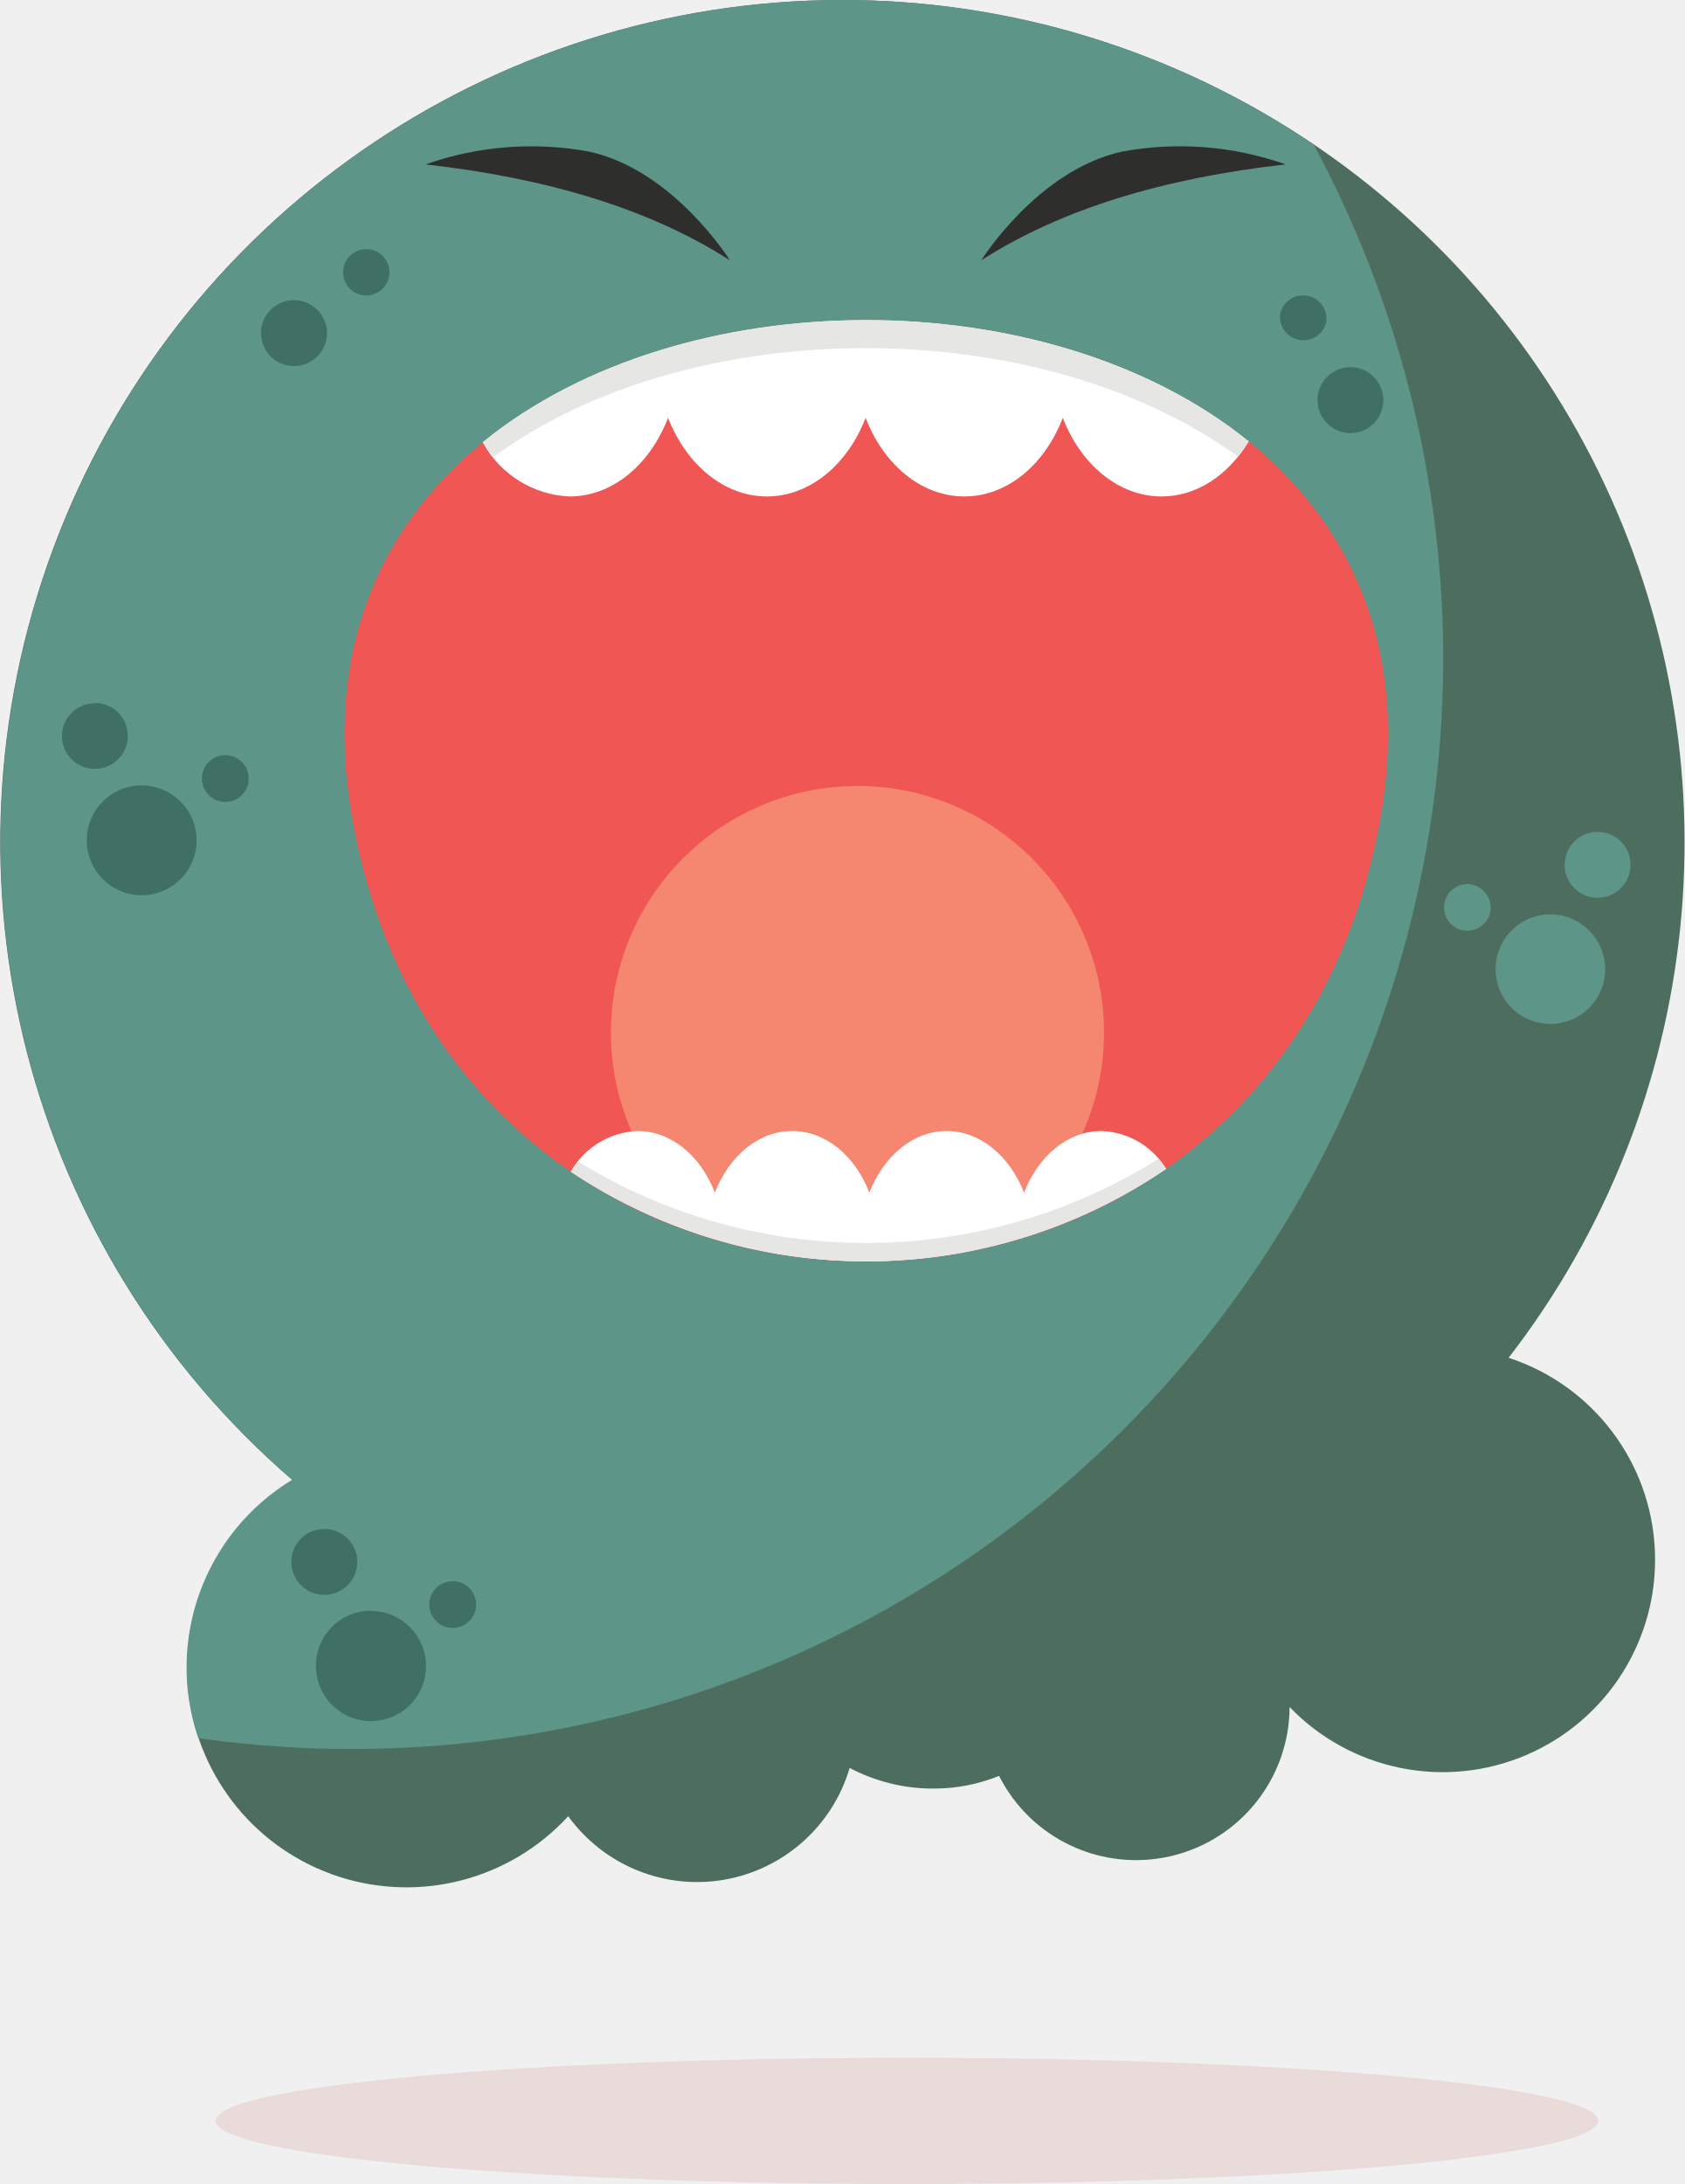
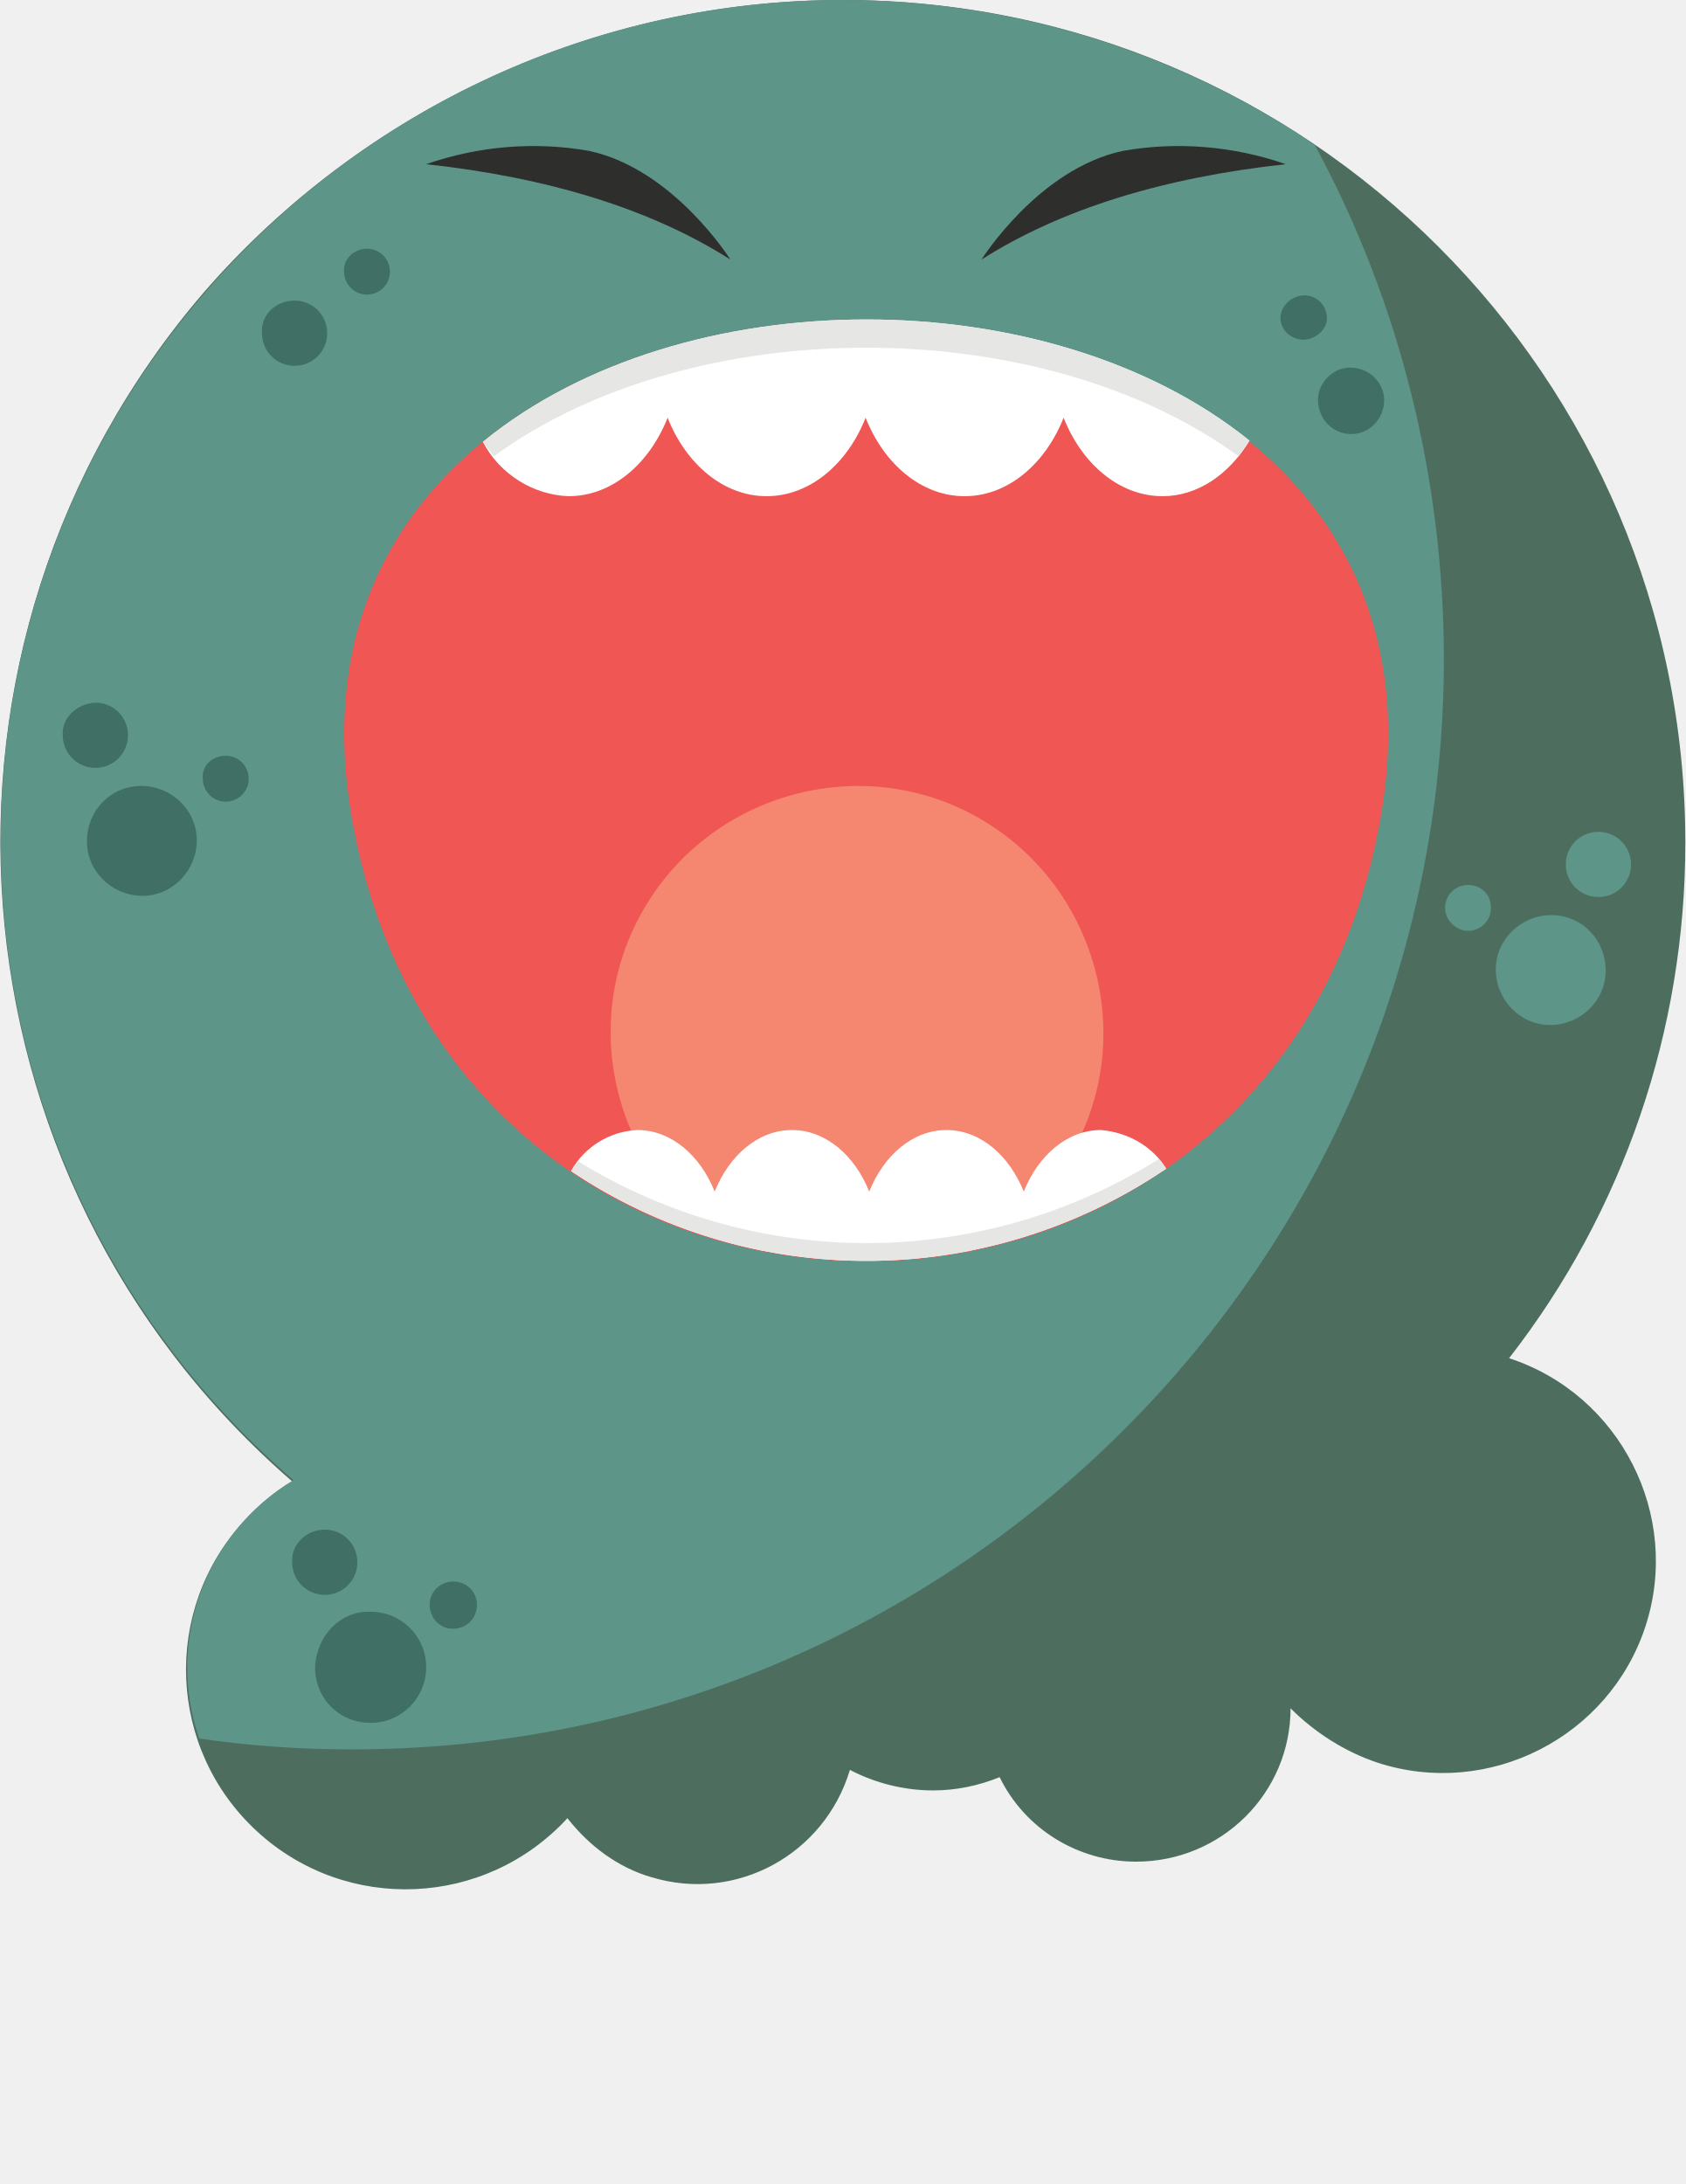
- <svg xmlns="http://www.w3.org/2000/svg" viewBox="0 0 139.55 180.94">
-   <defs>
-     <style>.cls-1{fill:#4d6e5f;}.cls-1,.cls-2,.cls-3,.cls-4,.cls-5,.cls-6,.cls-7,.cls-8,.cls-9{fill-rule:evenodd;}.cls-2{fill:#5d9589;}.cls-3{fill:#f05653;}.cls-4{fill:#f58670;}.cls-5{fill:#fff;}.cls-6{fill:#e6e6e5;}.cls-7{fill:#2e2e2c;}.cls-8{fill:#3f6f65;}.cls-9{fill:#e8dbda;}</style>
-   </defs>
-   <g id="Layer_2" data-name="Layer 2">
+ <svg xmlns="http://www.w3.org/2000/svg" version="1.1" id="Layer_1" x="0px" y="0px" viewBox="0 0 139.6 180.9" style="enable-background:new 0 0 139.6 180.9;" xml:space="preserve">
+   <style type="text/css">
+ 	.st0{fill:#4D6E5F;}
+ 	.st1{fill:#5D9589;}
+ 	.st2{fill:#F05653;}
+ 	.st3{fill:#F58670;}
+ 	.st4{fill:#FFFFFF;}
+ 	.st5{fill:#E6E6E5;}
+ 	.st6{fill:#2E2E2C;}
+ 	.st7{fill:#3F6F65;}
+ </style>
+   <g id="Layer_2_1_">
    <g id="OBJECTS">
-       <path class="cls-1" d="M69.77,0A69.8,69.8,0,0,1,125,112.49a17.6,17.6,0,1,1-18.15,28.93,12.72,12.72,0,0,1-24.07,5.71,14.42,14.42,0,0,1-5.46,1.05,14.77,14.77,0,0,1-6.92-1.71,13.18,13.18,0,0,1-23.32,4,18.18,18.18,0,1,1-22.83-27.83A69.78,69.78,0,0,1,69.77,0Z" />
-       <path class="cls-2" d="M69.77,0a69.42,69.42,0,0,1,39.09,12,90,90,0,0,1,10.72,42.7A90.42,90.42,0,0,1,16.43,144a18.18,18.18,0,0,1,7.79-21.41A69.78,69.78,0,0,1,69.77,0Z" />
-       <path class="cls-3" d="M29.14,67.52c-9.3-54.66,94.58-54.66,85.28,0-8.4,49.31-76.88,49.31-85.28,0Z" />
-       <path class="cls-4" d="M80.53,103.64a44.75,44.75,0,0,1-20-.58,20.43,20.43,0,1,1,20,.58Z" />
-       <path class="cls-5" d="M96.62,96.84a44.09,44.09,0,0,1-49.33.23,6.68,6.68,0,0,1,5.54-3.37c2.79,0,5.24,2.08,6.4,5.11,1.16-3,3.59-5.11,6.4-5.11s5.24,2.08,6.4,5.11c1.16-3,3.61-5.11,6.4-5.11s5.24,2.08,6.42,5.11c1.16-3,3.59-5.11,6.4-5.11a6.53,6.53,0,0,1,5.37,3.14Z" />
-       <path class="cls-6" d="M96.62,96.84a44.09,44.09,0,0,1-49.33.23,9,9,0,0,1,.6-.84A45.59,45.59,0,0,0,96,96a9.24,9.24,0,0,1,.62.82Z" />
-       <path class="cls-5" d="M40,36.64c16.53-13.47,46.88-13.49,63.46-.07-1.68,2.77-4.27,4.56-7.22,4.56-3.58,0-6.7-2.67-8.18-6.51-1.48,3.84-4.57,6.51-8.16,6.51s-6.7-2.67-8.18-6.51c-1.48,3.84-4.6,6.51-8.18,6.51s-6.68-2.67-8.19-6.51c-1.48,3.84-4.57,6.51-8.16,6.51A8.59,8.59,0,0,1,40,36.64Z" />
-       <path class="cls-6" d="M40,36.64c16.53-13.47,46.88-13.49,63.46-.07a11.88,11.88,0,0,1-.88,1.27c-16.45-12-45.27-12-61.68,0a10.66,10.66,0,0,1-.9-1.24Z" />
-       <path class="cls-7" d="M106.52,13.62c-10.07,1.13-18.58,3.69-25.21,7.94,0,0,4.66-7.47,11.66-9a26.3,26.3,0,0,1,13.55,1.06Z" />
-       <path class="cls-7" d="M35.26,13.62c10.07,1.13,18.58,3.69,25.21,7.94,0,0-4.65-7.47-11.66-9a26.35,26.35,0,0,0-13.55,1.06Z" />
-       <path class="cls-8" d="M11.73,65.07A4.55,4.55,0,1,1,7.19,69.6a4.54,4.54,0,0,1,4.54-4.53Z" />
-       <path class="cls-8" d="M7.86,58.24A2.73,2.73,0,1,1,5.13,61a2.72,2.72,0,0,1,2.73-2.73Z" />
-       <path class="cls-8" d="M18.66,62.56a1.94,1.94,0,1,1-1.93,1.93,1.93,1.93,0,0,1,1.93-1.93Z" />
-       <path class="cls-2" d="M128.51,75.75A4.54,4.54,0,1,0,133,80.3a4.55,4.55,0,0,0-4.53-4.55Z" />
-       <path class="cls-2" d="M132.37,68.92a2.73,2.73,0,1,0,2.73,2.72,2.72,2.72,0,0,0-2.73-2.72Z" />
-       <path class="cls-2" d="M121.57,73.25a1.93,1.93,0,1,0,1.94,1.94,1.93,1.93,0,0,0-1.94-1.94Z" />
-       <path class="cls-8" d="M24.35,24.87a2.73,2.73,0,1,1-2.72,2.73,2.71,2.71,0,0,1,2.72-2.73Z" />
-       <path class="cls-8" d="M30.37,20.64a1.92,1.92,0,1,1-1.94,1.91,1.92,1.92,0,0,1,1.94-1.91Z" />
-       <path class="cls-8" d="M109.2,32.69a2.73,2.73,0,1,1,2.22,3.15,2.74,2.74,0,0,1-2.22-3.15Z" />
-       <path class="cls-8" d="M106.07,26a1.94,1.94,0,0,1,3.82.66,1.94,1.94,0,0,1-3.82-.66Z" />
-       <path class="cls-9" d="M75.14,170.48c31.64,0,57.28,2.34,57.28,5.22s-25.64,5.24-57.28,5.24-57.27-2.35-57.27-5.24,25.64-5.22,57.27-5.22Z" />
-       <path class="cls-8" d="M30.73,133.47A4.56,4.56,0,1,1,26.18,138a4.55,4.55,0,0,1,4.55-4.56Z" />
-       <path class="cls-8" d="M26.87,126.67a2.73,2.73,0,1,1-2.73,2.72,2.72,2.72,0,0,1,2.73-2.72Z" />
-       <path class="cls-8" d="M37.65,131a1.94,1.94,0,0,1,0,3.87,1.94,1.94,0,1,1,0-3.87Z" />
+       <path class="st0" d="M69.8,0c38.5,0,69.8,31.2,69.8,69.8c0,15.5-5.1,30.5-14.6,42.7c9.2,3,14.3,13,11.3,22.2    c-3,9.2-13,14.3-22.2,11.3c-2.7-0.9-5.2-2.5-7.2-4.5c0,7-5.7,12.7-12.8,12.7c-4.8,0-9.2-2.7-11.3-7c-1.7,0.7-3.6,1.1-5.5,1.1    c-2.4,0-4.8-0.6-6.9-1.7c-2.1,7-9.4,11-16.4,8.9c-2.8-0.8-5.2-2.6-7-4.9c-6.8,7.4-18.3,7.9-25.7,1.1c-7.4-6.8-7.9-18.3-1.1-25.7    c1.2-1.3,2.5-2.4,4-3.3C-4.9,97.5-8.2,53.4,16.9,24.2C30.2,8.9,49.5,0,69.8,0z" />
+       <path class="st1" d="M69.8,0c13.9,0,27.6,4.2,39.1,12c7.1,13.1,10.7,27.8,10.7,42.7c-0.1,49.9-40.7,90.3-90.6,90.2    c-4.2,0-8.4-0.3-12.5-0.9c-2.8-8.1,0.5-17,7.8-21.4C-4.9,97.4-8.2,53.3,17,24.2C30.3,8.8,49.5,0,69.8,0z" />
+       <path class="st2" d="M29.1,67.5c-9.3-54.7,94.6-54.7,85.3,0C106,116.8,37.5,116.8,29.1,67.5z" />
+       <path class="st3" d="M80.5,103.6c-6.6,1.3-13.5,1.1-20-0.6c-9.7-5.8-12.8-18.4-7-28s18.4-12.8,28-7s12.8,18.4,7,28    C86.6,99.3,83.9,101.9,80.5,103.6z" />
+       <path class="st4" d="M96.6,96.8c-14.9,10.1-34.4,10.2-49.3,0.2c1.1-2,3.2-3.3,5.5-3.4c2.8,0,5.2,2.1,6.4,5.1    c1.2-3,3.6-5.1,6.4-5.1c2.8,0,5.2,2.1,6.4,5.1c1.2-3,3.6-5.1,6.4-5.1s5.2,2.1,6.4,5.1c1.2-3,3.6-5.1,6.4-5.1    C93.5,93.8,95.5,95,96.6,96.8z" />
+       <path class="st5" d="M96.6,96.8c-14.9,10.1-34.4,10.2-49.3,0.2c0.2-0.3,0.4-0.6,0.6-0.8c14.8,9.1,33.4,9,48.1-0.2    C96.2,96.3,96.4,96.5,96.6,96.8L96.6,96.8z" />
+       <path class="st4" d="M40,36.6c16.5-13.5,46.9-13.5,63.5-0.1c-1.7,2.8-4.3,4.6-7.2,4.6c-3.6,0-6.7-2.7-8.2-6.5    c-1.5,3.8-4.6,6.5-8.2,6.5s-6.7-2.7-8.2-6.5c-1.5,3.8-4.6,6.5-8.2,6.5s-6.7-2.7-8.2-6.5c-1.5,3.8-4.6,6.5-8.2,6.5    C44.2,41,41.4,39.3,40,36.6z" />
+       <path class="st5" d="M40,36.6c16.5-13.5,46.9-13.5,63.5-0.1c-0.3,0.4-0.6,0.9-0.9,1.3c-16.4-12-45.3-12-61.7,0    C40.6,37.4,40.3,37,40,36.6L40,36.6z" />
+       <path class="st6" d="M106.5,13.6c-10.1,1.1-18.6,3.7-25.2,7.9c0,0,4.7-7.5,11.7-9C97.5,11.7,102.2,12.1,106.5,13.6z" />
+       <path class="st6" d="M35.3,13.6c10.1,1.1,18.6,3.7,25.2,7.9c0,0-4.7-7.5-11.7-9C44.3,11.7,39.6,12.1,35.3,13.6z" />
+       <path class="st7" d="M11.7,65.1c2.5,0,4.6,2,4.6,4.5c0,2.5-2,4.6-4.5,4.6c-2.5,0-4.6-2-4.6-4.5c0,0,0,0,0,0    C7.2,67.1,9.2,65.1,11.7,65.1z" />
+       <path class="st7" d="M7.9,58.2c1.5,0,2.7,1.2,2.7,2.7c0,1.5-1.2,2.7-2.7,2.7c-1.5,0-2.7-1.2-2.7-2.7C5.1,59.5,6.3,58.3,7.9,58.2    C7.8,58.3,7.9,58.3,7.9,58.2L7.9,58.2z" />
+       <path class="st7" d="M18.7,62.6c1.1,0,1.9,0.9,1.9,1.9c0,1.1-0.9,1.9-1.9,1.9c-1.1,0-1.9-0.9-1.9-1.9c0,0,0,0,0,0    C16.7,63.4,17.6,62.6,18.7,62.6C18.7,62.6,18.7,62.6,18.7,62.6z" />
+       <path class="st1" d="M128.5,75.8c-2.5,0-4.6,2-4.6,4.5c0,2.5,2,4.6,4.5,4.6c2.5,0,4.6-2,4.6-4.5c0,0,0,0,0,0    C133,77.8,131,75.8,128.5,75.8L128.5,75.8z" />
+       <path class="st1" d="M132.4,68.9c-1.5,0-2.7,1.2-2.7,2.7c0,1.5,1.2,2.7,2.7,2.7s2.7-1.2,2.7-2.7c0,0,0,0,0,0    C135.1,70.1,133.9,68.9,132.4,68.9C132.4,68.9,132.4,68.9,132.4,68.9z" />
+       <path class="st1" d="M121.6,73.3c-1.1,0-1.9,0.9-1.9,1.9s0.9,1.9,1.9,1.9c1.1,0,1.9-0.9,1.9-1.9C123.5,74.1,122.7,73.3,121.6,73.3    C121.6,73.2,121.6,73.2,121.6,73.3z" />
+       <path class="st7" d="M24.4,24.9c1.5,0,2.7,1.2,2.7,2.7c0,1.5-1.2,2.7-2.7,2.7c-1.5,0-2.7-1.2-2.7-2.7c0,0,0,0,0,0    C21.6,26.1,22.8,24.9,24.4,24.9C24.3,24.9,24.3,24.9,24.4,24.9z" />
+       <path class="st7" d="M30.4,20.6c1.1,0,1.9,0.9,1.9,1.9c0,1.1-0.9,1.9-1.9,1.9c-1.1,0-1.9-0.9-1.9-1.9    C28.4,21.5,29.3,20.6,30.4,20.6C30.4,20.6,30.4,20.6,30.4,20.6z" />
+       <path class="st7" d="M109.2,32.7c0.3-1.5,1.7-2.5,3.2-2.2s2.5,1.7,2.2,3.2c-0.3,1.5-1.7,2.5-3.2,2.2c0,0,0,0,0,0    C109.9,35.6,109,34.2,109.2,32.7z" />
+       <path class="st7" d="M106.1,26c0.2-1,1.3-1.7,2.3-1.5c1,0.2,1.6,1.1,1.5,2.1c-0.2,1-1.3,1.7-2.3,1.5C106.6,27.9,105.9,27,106.1,26    z" />
+       <path class="st7" d="M30.7,133.5c2.5,0,4.6,2,4.6,4.6c0,2.5-2,4.6-4.6,4.6s-4.6-2-4.6-4.6c0,0,0,0,0,0    C26.2,135.5,28.2,133.4,30.7,133.5C30.7,133.4,30.7,133.4,30.7,133.5L30.7,133.5z" />
+       <path class="st7" d="M26.9,126.7c1.5,0,2.7,1.2,2.7,2.7c0,1.5-1.2,2.7-2.7,2.7c-1.5,0-2.7-1.2-2.7-2.7c0,0,0,0,0,0    C24.1,127.9,25.4,126.7,26.9,126.7C26.9,126.7,26.9,126.7,26.9,126.7z" />
+       <path class="st7" d="M37.7,131c1.1,0.1,1.9,1,1.8,2.1c-0.1,1-0.8,1.7-1.8,1.8c-1.1,0.1-2-0.7-2.1-1.8c-0.1-1.1,0.7-2,1.8-2.1    C37.5,131,37.6,131,37.7,131z" />
    </g>
  </g>
</svg>
